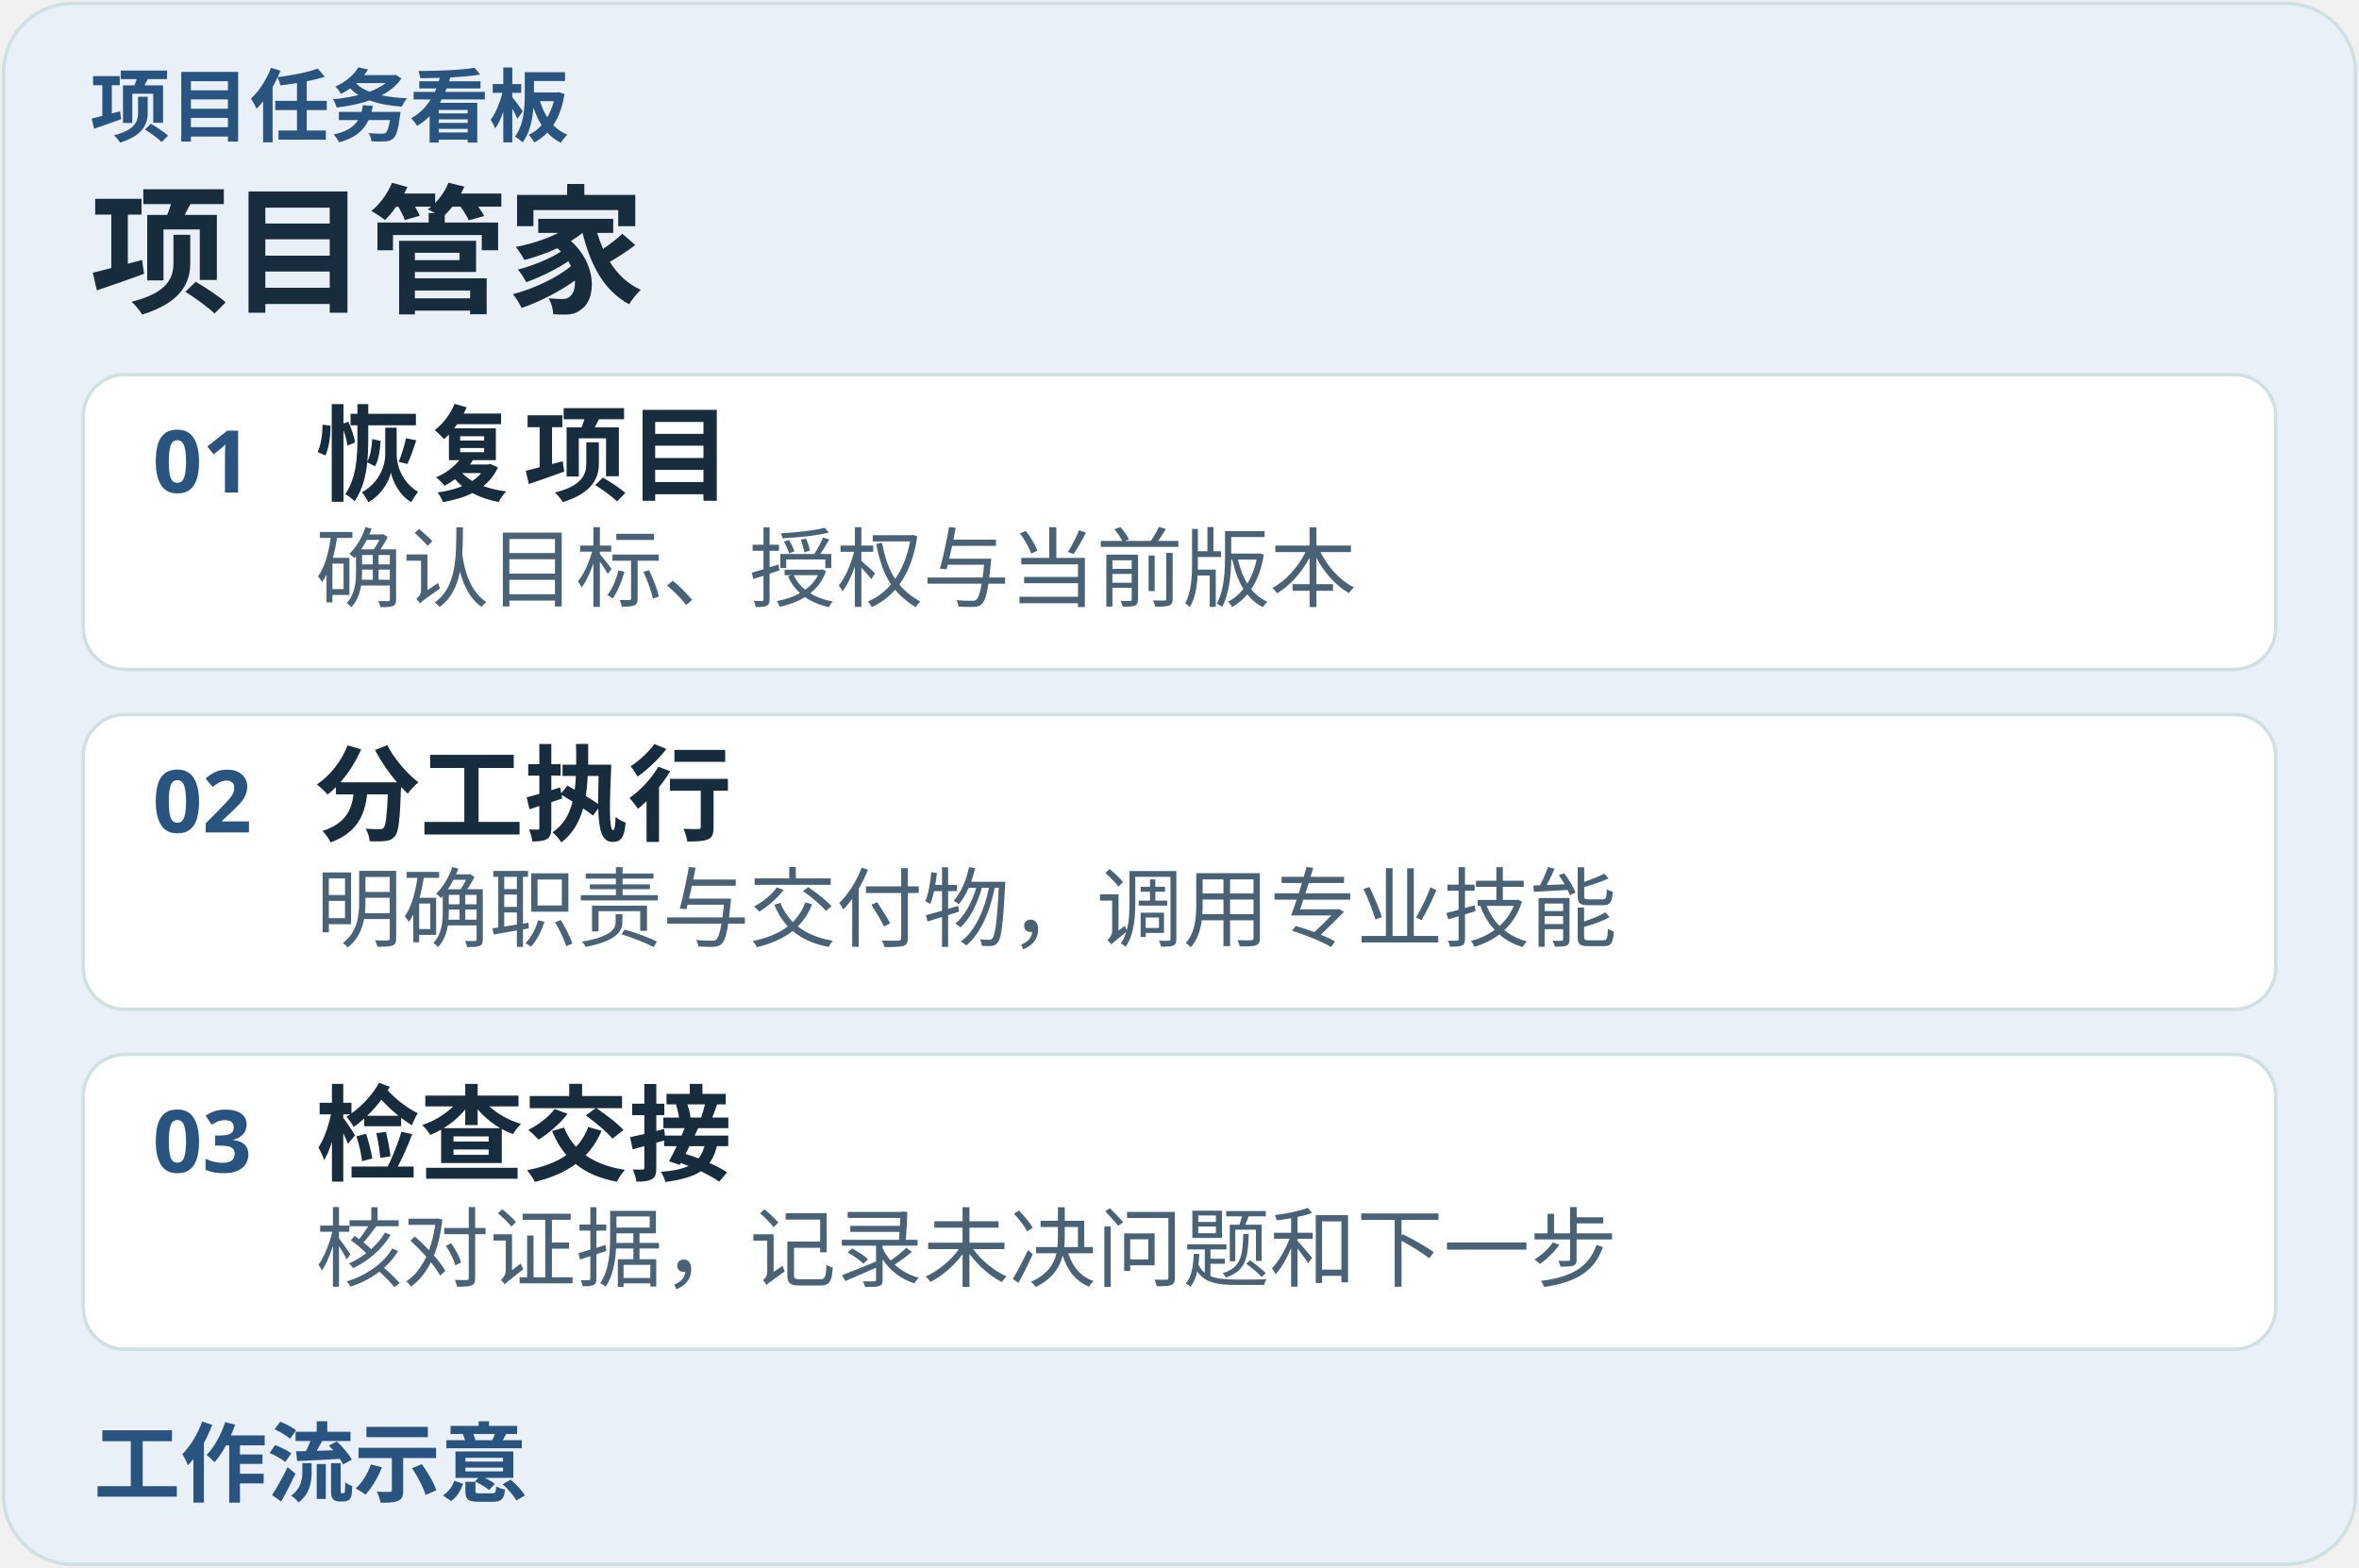
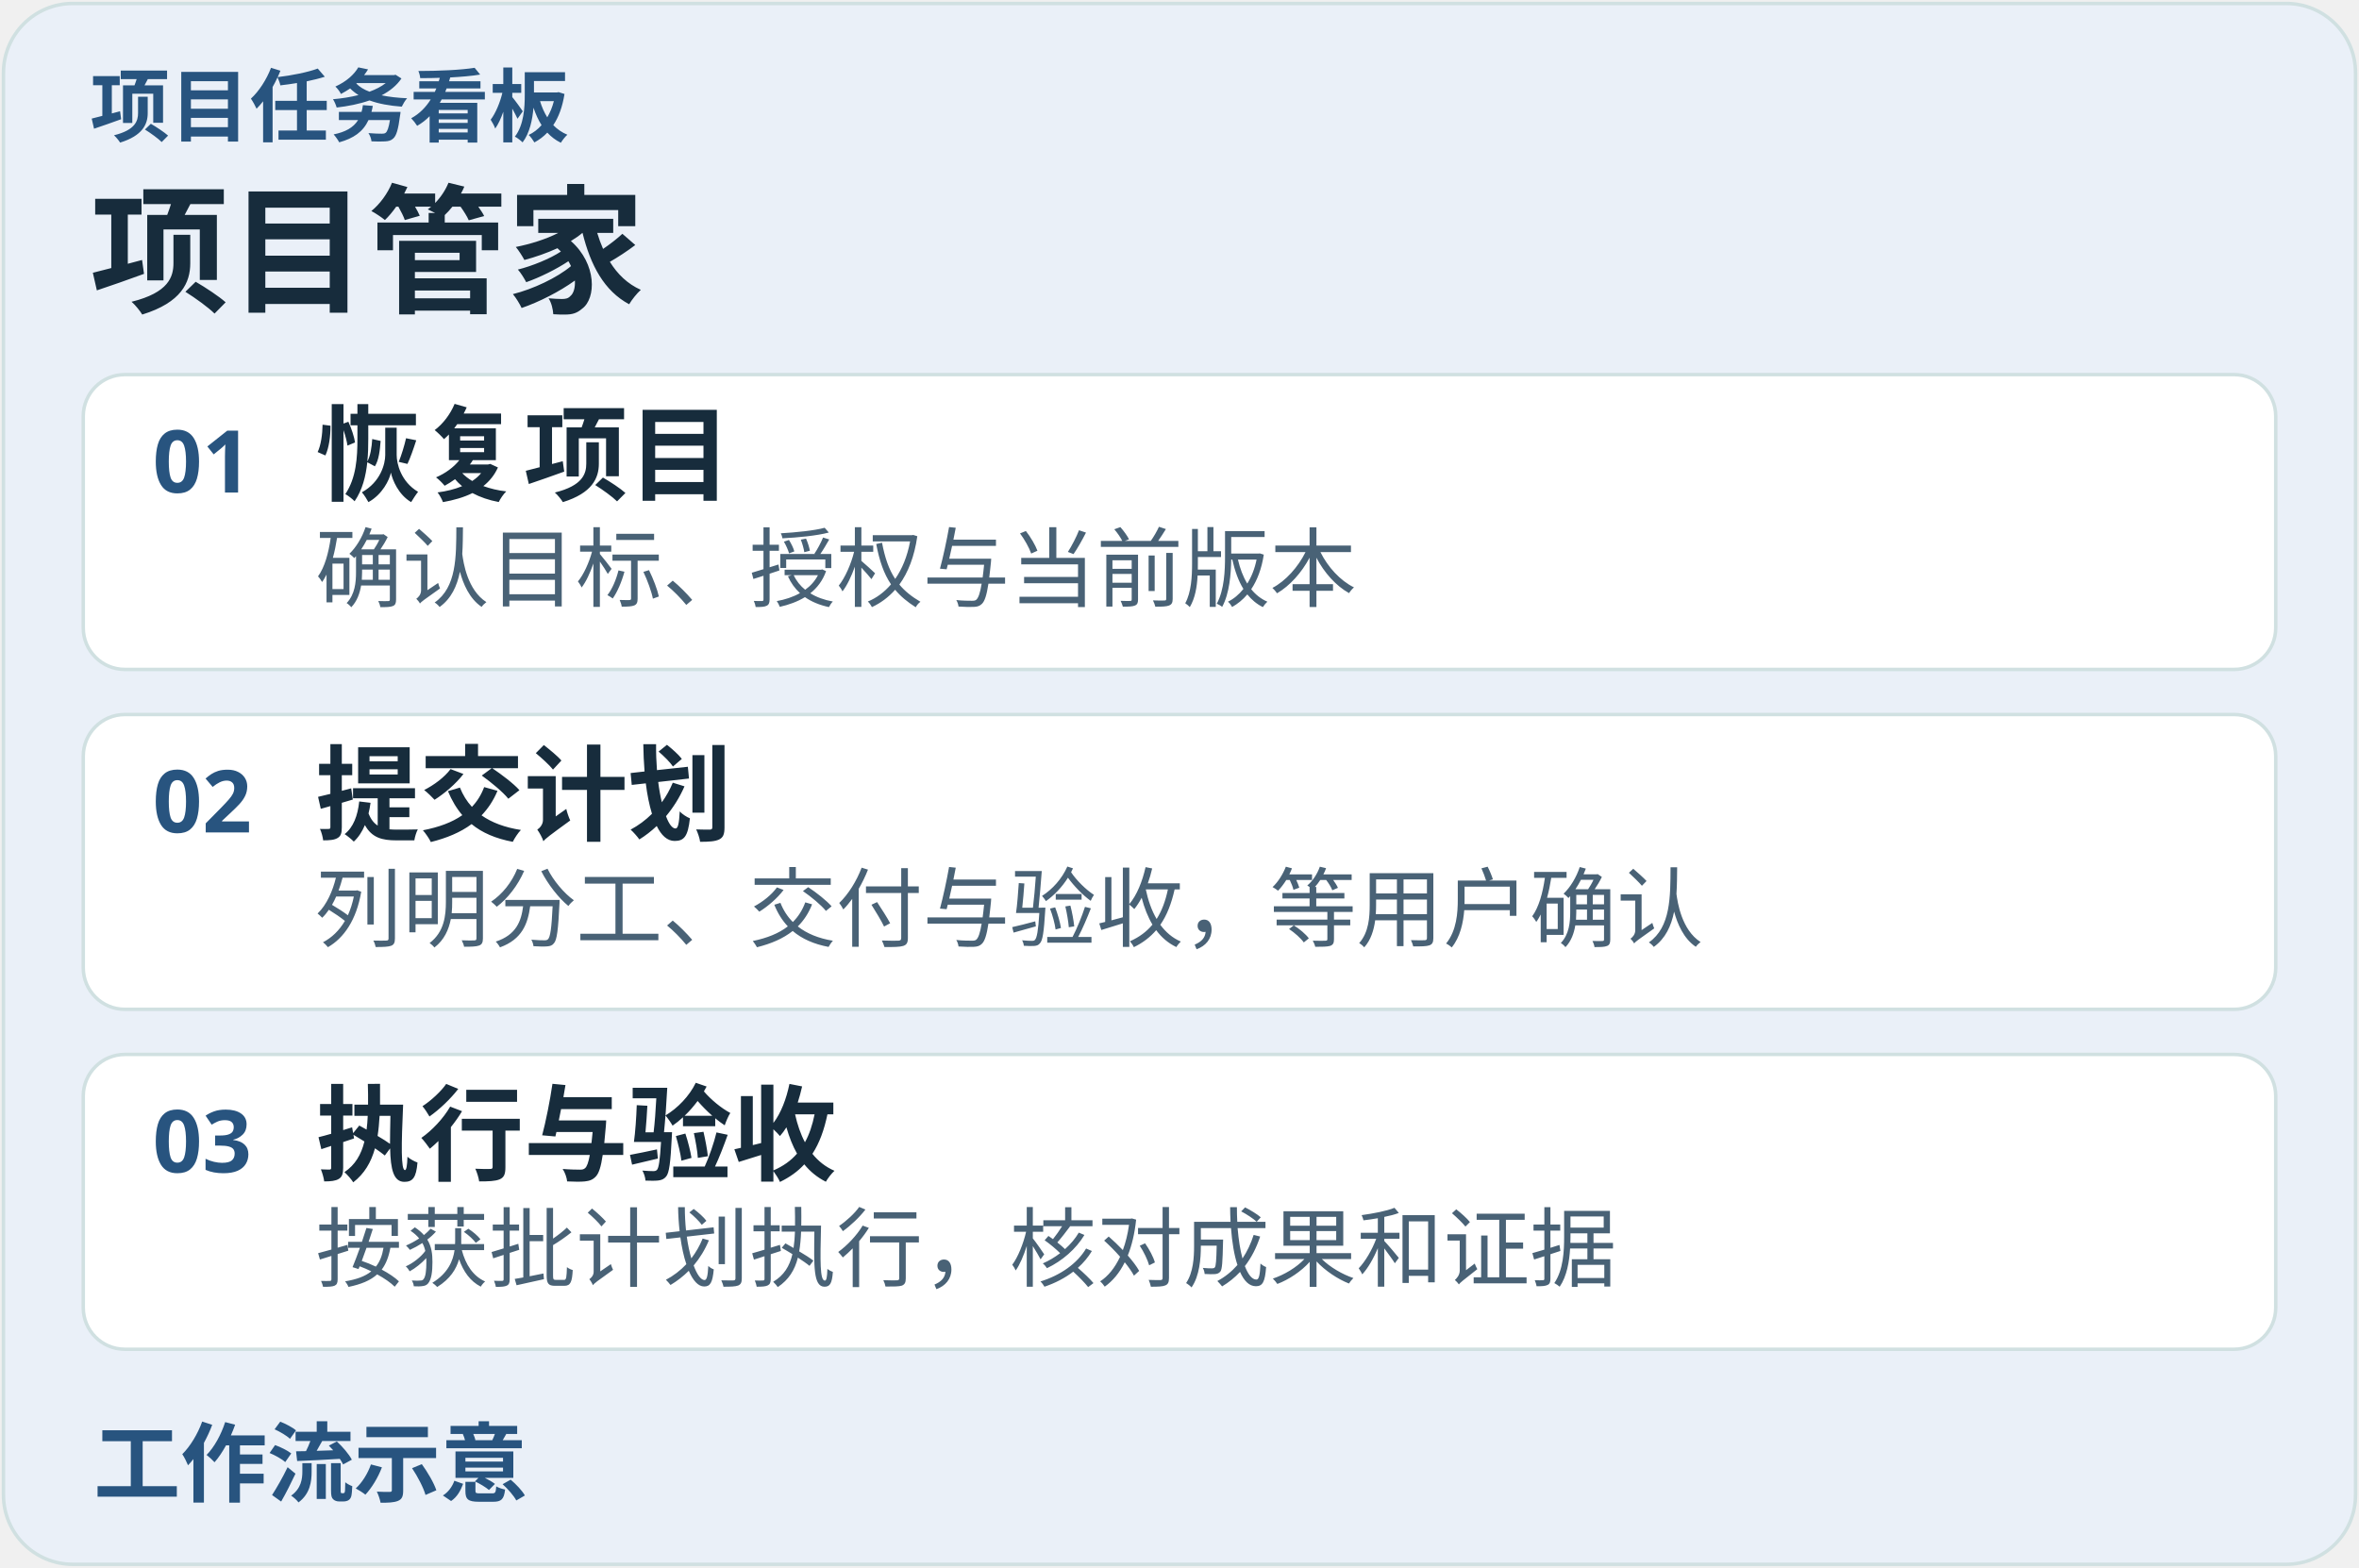
<svg xmlns="http://www.w3.org/2000/svg" width="680" height="452" viewBox="0 0 680 452" role="img">
  <rect x="1" y="1" width="678" height="450" rx="20" fill="#EAF0F8" stroke="#D0E0E1" />
  <g font-family="Segoe UI, Microsoft YaHei, sans-serif">
    <text x="26" y="39" font-size="23" fill="#28547F" font-weight="700">项目任务看板</text>
    <text x="26" y="87" font-size="40" fill="#172C3C" font-weight="700">项目管家</text>
    <rect x="24" y="108" width="632" height="85" rx="12" fill="#fff" stroke="#D0E0E1" />
    <text x="44" y="142" font-size="25" fill="#28547F" font-weight="650">01</text>
    <text x="91" y="142" font-size="30" fill="#172C3C" font-weight="700">恢复项目</text>
    <text x="91" y="173" font-size="25" fill="#496276" font-weight="500">确认目标、授权与当前版本</text>
    <rect x="24" y="206" width="632" height="85" rx="12" fill="#fff" stroke="#D0E0E1" />
    <text x="44" y="240" font-size="25" fill="#28547F" font-weight="650">02</text>
-     <text x="91" y="240" font-size="30" fill="#172C3C" font-weight="700">分工执行</text>
-     <text x="91" y="271" font-size="25" fill="#496276" font-weight="500">明确职责与交付物，调用专业技能</text>
+     <text x="91" y="240" font-size="30" fill="#172C3C" font-weight="700">提交计划</text>
+     <text x="91" y="271" font-size="25" fill="#496276" font-weight="500">列明分工、交付与验收，等用户确认</text>
    <rect x="24" y="304" width="632" height="85" rx="12" fill="#fff" stroke="#D0E0E1" />
    <text x="44" y="338" font-size="25" fill="#28547F" font-weight="650">03</text>
-     <text x="91" y="338" font-size="30" fill="#172C3C" font-weight="700">检查交接</text>
-     <text x="91" y="369" font-size="25" fill="#496276" font-weight="500">核对证据，记录未决问题和下一步</text>
+     <text x="91" y="338" font-size="30" fill="#172C3C" font-weight="700">执行与验收</text>
+     <text x="91" y="369" font-size="25" fill="#496276" font-weight="500">按获批计划执行，核对成果和证据</text>
    <text x="27" y="431" font-size="25" fill="#28547F" font-weight="600">工作流示意</text>
  </g>
</svg>
